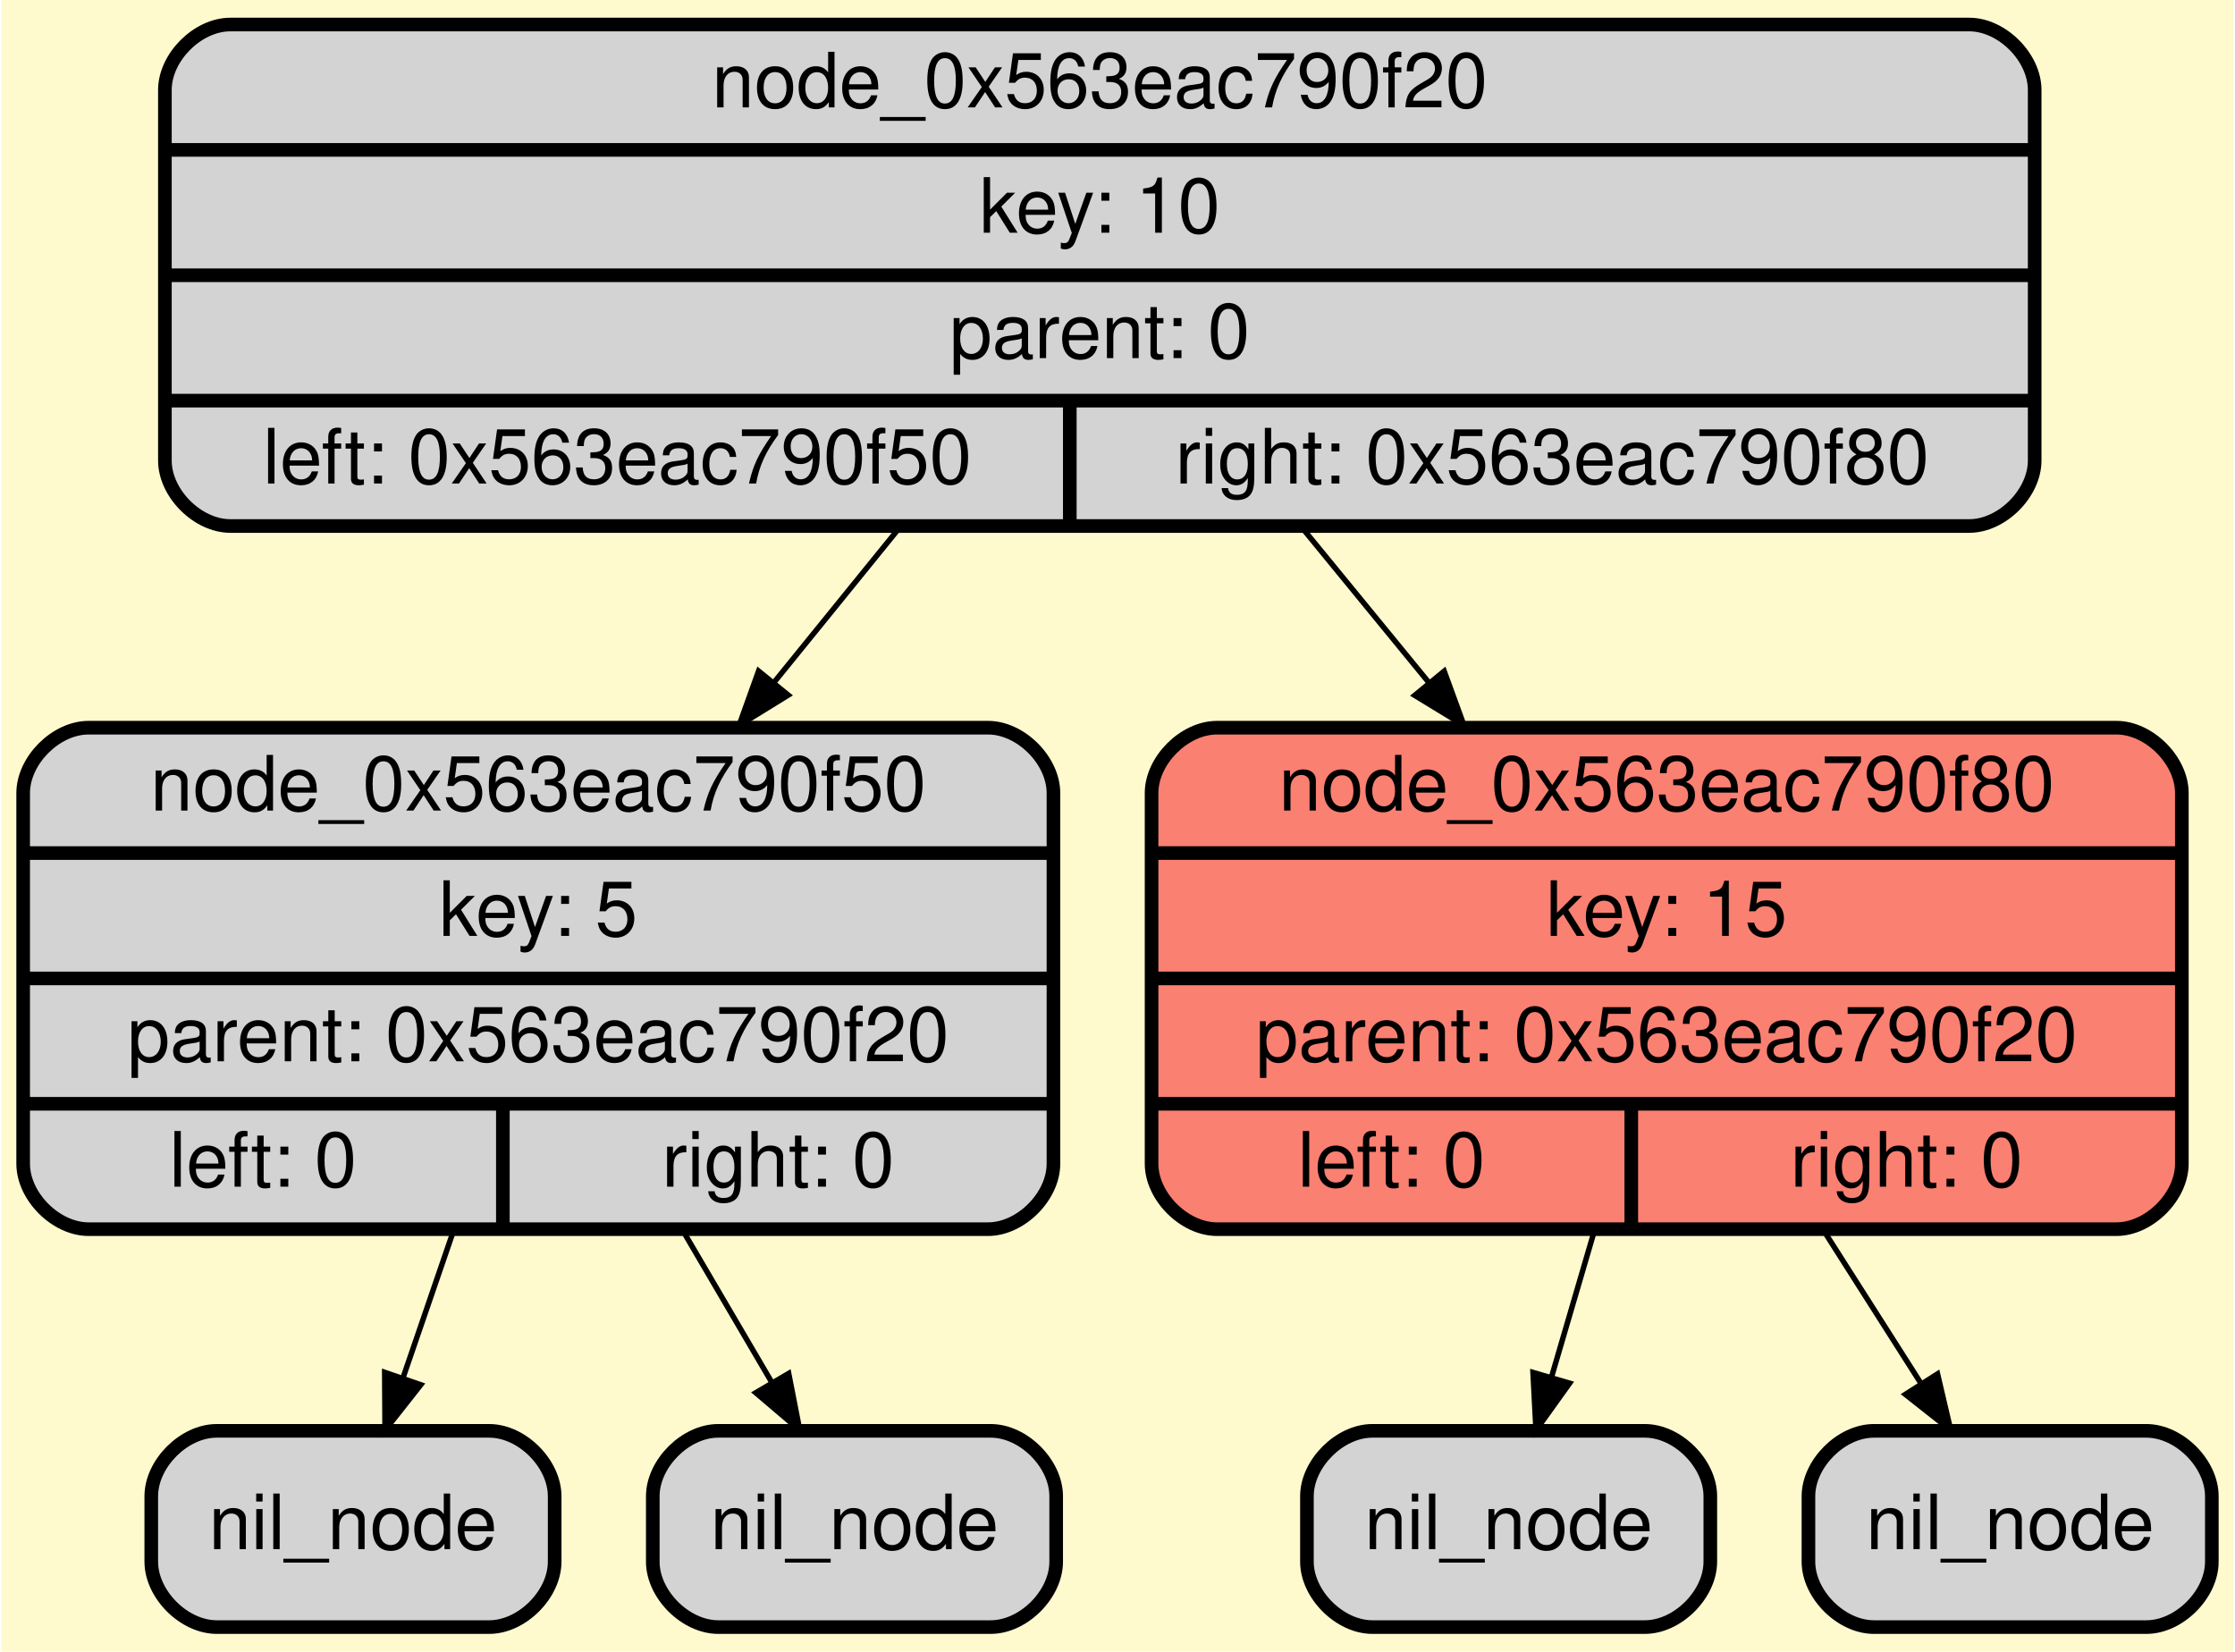
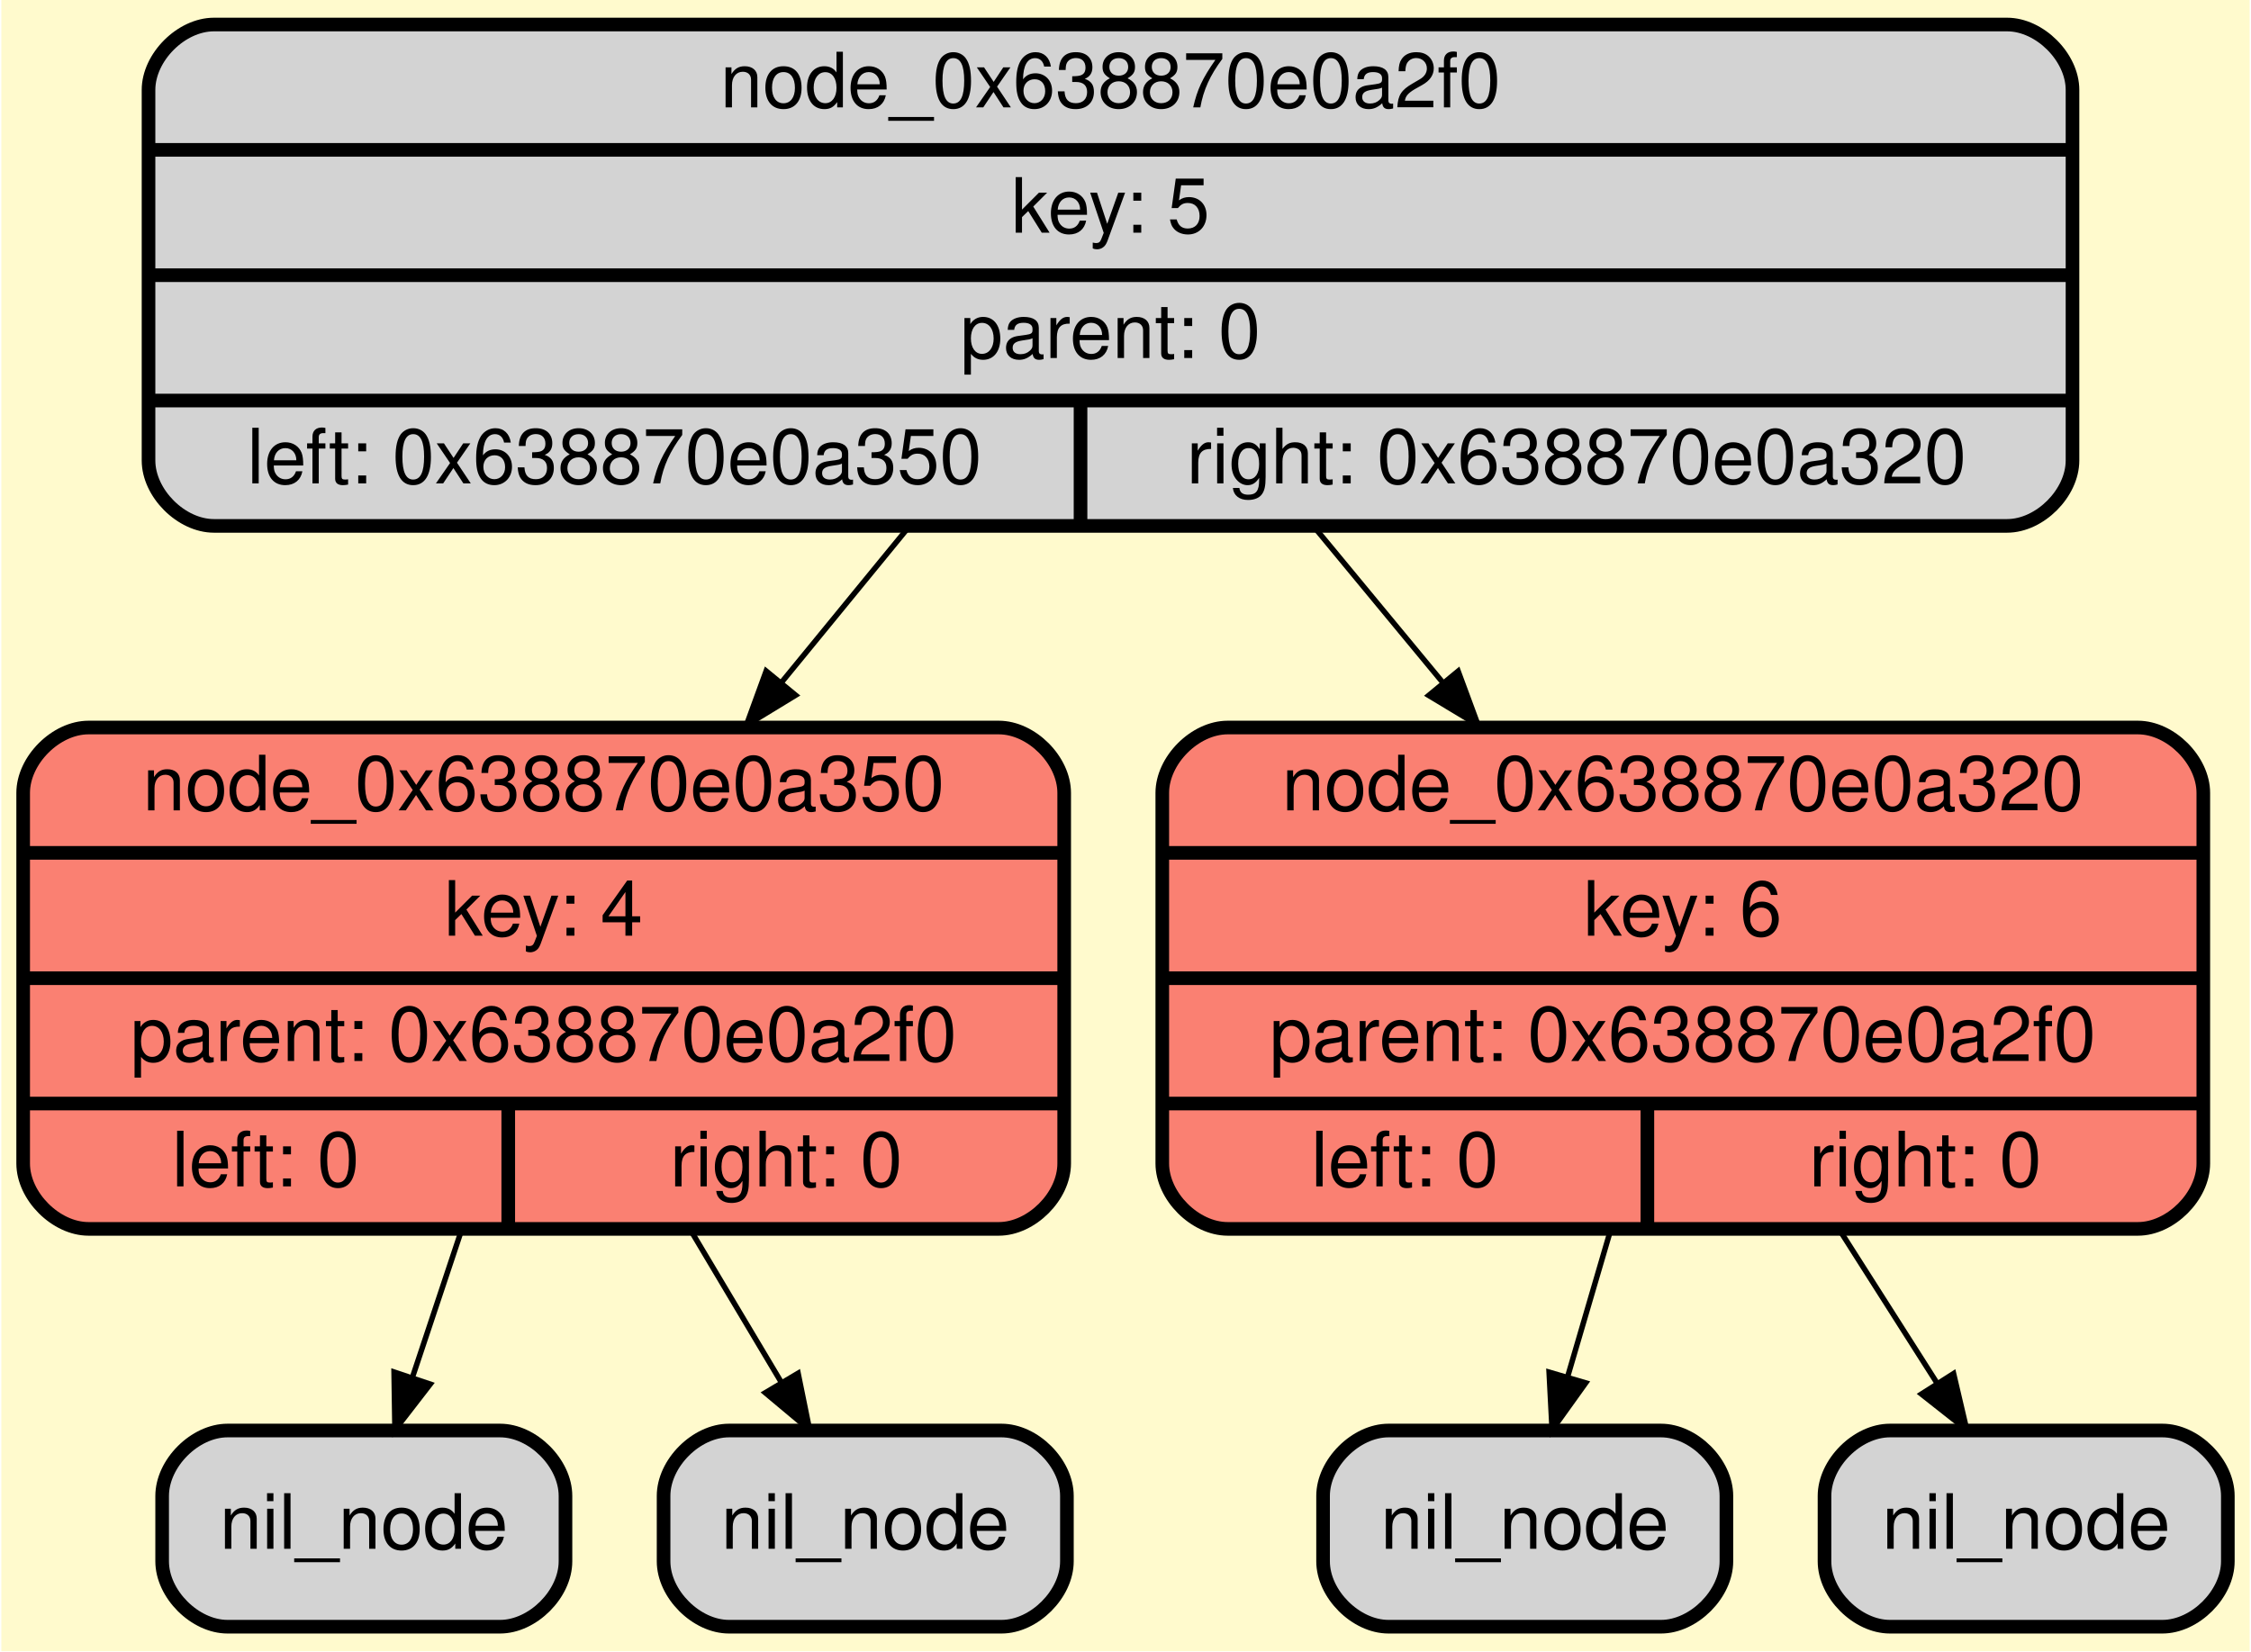
- <svg xmlns="http://www.w3.org/2000/svg" width="410pt" height="303pt" viewBox="0.00 0.00 409.50 303.00">
+ <svg xmlns="http://www.w3.org/2000/svg" width="413pt" height="303pt" viewBox="0.00 0.00 412.50 303.00">
  <g id="graph0" class="graph" transform="scale(1 1) rotate(0) translate(4 299)">
-     <polygon fill="lemonchiffon" stroke="transparent" points="-4,4 -4,-299 405.5,-299 405.5,4 -4,4" />
+     <polygon fill="lemonchiffon" stroke="transparent" points="-4,4 -4,-299 408.5,-299 408.5,4 -4,4" />
    <g id="node1" class="node">
-       <path fill="lightgray" stroke="#000000" stroke-width="2.5" d="M38,-202.5C38,-202.5 357,-202.5 357,-202.5 363,-202.5 369,-208.5 369,-214.5 369,-214.5 369,-282.5 369,-282.5 369,-288.5 363,-294.5 357,-294.5 357,-294.5 38,-294.5 38,-294.5 32,-294.5 26,-288.5 26,-282.5 26,-282.5 26,-214.5 26,-214.5 26,-208.5 32,-202.5 38,-202.5" />
-       <text text-anchor="middle" x="197.5" y="-279.3" font-family="Helvetica,sans-Serif" font-size="14.00" fill="#000000">node_0x563eac790f20</text>
-       <polyline fill="none" stroke="#000000" stroke-width="2.5" points="26,-271.5 369,-271.5 " />
-       <text text-anchor="middle" x="197.5" y="-256.3" font-family="Helvetica,sans-Serif" font-size="14.00" fill="#000000">key: 10</text>
-       <polyline fill="none" stroke="#000000" stroke-width="2.5" points="26,-248.5 369,-248.5 " />
-       <text text-anchor="middle" x="197.5" y="-233.3" font-family="Helvetica,sans-Serif" font-size="14.00" fill="#000000">parent: 0</text>
-       <polyline fill="none" stroke="#000000" stroke-width="2.5" points="26,-225.5 369,-225.5 " />
-       <text text-anchor="middle" x="109" y="-210.3" font-family="Helvetica,sans-Serif" font-size="14.00" fill="#000000">left: 0x563eac790f50</text>
-       <polyline fill="none" stroke="#000000" stroke-width="2.5" points="192,-202.5 192,-225.5 " />
-       <text text-anchor="middle" x="280.5" y="-210.3" font-family="Helvetica,sans-Serif" font-size="14.00" fill="#000000">right: 0x563eac790f80</text>
+       <path fill="lightgray" stroke="#000000" stroke-width="2.5" d="M35,-202.5C35,-202.5 364,-202.5 364,-202.5 370,-202.5 376,-208.5 376,-214.5 376,-214.5 376,-282.5 376,-282.5 376,-288.5 370,-294.5 364,-294.5 364,-294.5 35,-294.5 35,-294.5 29,-294.5 23,-288.5 23,-282.5 23,-282.5 23,-214.5 23,-214.5 23,-208.5 29,-202.5 35,-202.5" />
+       <text text-anchor="middle" x="199.5" y="-279.3" font-family="Helvetica,sans-Serif" font-size="14.00" fill="#000000">node_0x638870e0a2f0</text>
+       <polyline fill="none" stroke="#000000" stroke-width="2.5" points="23,-271.5 376,-271.5 " />
+       <text text-anchor="middle" x="199.5" y="-256.3" font-family="Helvetica,sans-Serif" font-size="14.00" fill="#000000">key: 5</text>
+       <polyline fill="none" stroke="#000000" stroke-width="2.5" points="23,-248.5 376,-248.5 " />
+       <text text-anchor="middle" x="199.5" y="-233.3" font-family="Helvetica,sans-Serif" font-size="14.00" fill="#000000">parent: 0</text>
+       <polyline fill="none" stroke="#000000" stroke-width="2.5" points="23,-225.5 376,-225.5 " />
+       <text text-anchor="middle" x="108.5" y="-210.3" font-family="Helvetica,sans-Serif" font-size="14.00" fill="#000000">left: 0x638870e0a350</text>
+       <polyline fill="none" stroke="#000000" stroke-width="2.5" points="194,-202.5 194,-225.5 " />
+       <text text-anchor="middle" x="285" y="-210.3" font-family="Helvetica,sans-Serif" font-size="14.00" fill="#000000">right: 0x638870e0a320</text>
    </g>
    <g id="node2" class="node">
-       <path fill="lightgray" stroke="#000000" stroke-width="2.5" d="M12,-73.5C12,-73.5 177,-73.5 177,-73.5 183,-73.5 189,-79.5 189,-85.5 189,-85.5 189,-153.5 189,-153.5 189,-159.5 183,-165.5 177,-165.5 177,-165.5 12,-165.5 12,-165.5 6,-165.5 0,-159.5 0,-153.5 0,-153.5 0,-85.5 0,-85.5 0,-79.5 6,-73.5 12,-73.5" />
-       <text text-anchor="middle" x="94.5" y="-150.3" font-family="Helvetica,sans-Serif" font-size="14.00" fill="#000000">node_0x563eac790f50</text>
-       <polyline fill="none" stroke="#000000" stroke-width="2.5" points="0,-142.5 189,-142.5 " />
-       <text text-anchor="middle" x="94.5" y="-127.3" font-family="Helvetica,sans-Serif" font-size="14.00" fill="#000000">key: 5</text>
-       <polyline fill="none" stroke="#000000" stroke-width="2.5" points="0,-119.5 189,-119.5 " />
-       <text text-anchor="middle" x="94.5" y="-104.3" font-family="Helvetica,sans-Serif" font-size="14.00" fill="#000000">parent: 0x563eac790f20</text>
-       <polyline fill="none" stroke="#000000" stroke-width="2.5" points="0,-96.5 189,-96.5 " />
-       <text text-anchor="middle" x="44" y="-81.3" font-family="Helvetica,sans-Serif" font-size="14.00" fill="#000000">left: 0</text>
-       <polyline fill="none" stroke="#000000" stroke-width="2.5" points="88,-73.5 88,-96.5 " />
-       <text text-anchor="middle" x="138.5" y="-81.3" font-family="Helvetica,sans-Serif" font-size="14.00" fill="#000000">right: 0</text>
+       <path fill="salmon" stroke="#000000" stroke-width="2.5" d="M12,-73.5C12,-73.5 179,-73.5 179,-73.5 185,-73.5 191,-79.5 191,-85.5 191,-85.5 191,-153.5 191,-153.5 191,-159.5 185,-165.5 179,-165.5 179,-165.5 12,-165.5 12,-165.5 6,-165.5 0,-159.5 0,-153.5 0,-153.5 0,-85.5 0,-85.5 0,-79.5 6,-73.5 12,-73.5" />
+       <text text-anchor="middle" x="95.5" y="-150.3" font-family="Helvetica,sans-Serif" font-size="14.00" fill="#000000">node_0x638870e0a350</text>
+       <polyline fill="none" stroke="#000000" stroke-width="2.5" points="0,-142.5 191,-142.5 " />
+       <text text-anchor="middle" x="95.5" y="-127.3" font-family="Helvetica,sans-Serif" font-size="14.00" fill="#000000">key: 4</text>
+       <polyline fill="none" stroke="#000000" stroke-width="2.5" points="0,-119.5 191,-119.5 " />
+       <text text-anchor="middle" x="95.5" y="-104.3" font-family="Helvetica,sans-Serif" font-size="14.00" fill="#000000">parent: 0x638870e0a2f0</text>
+       <polyline fill="none" stroke="#000000" stroke-width="2.5" points="0,-96.5 191,-96.5 " />
+       <text text-anchor="middle" x="44.5" y="-81.3" font-family="Helvetica,sans-Serif" font-size="14.00" fill="#000000">left: 0</text>
+       <polyline fill="none" stroke="#000000" stroke-width="2.5" points="89,-73.5 89,-96.5 " />
+       <text text-anchor="middle" x="140" y="-81.3" font-family="Helvetica,sans-Serif" font-size="14.00" fill="#000000">right: 0</text>
    </g>
    <g id="edge1" class="edge">
-       <path fill="none" stroke="black" d="M160.9,-202.37C153.4,-193.12 145.44,-183.31 137.73,-173.8" />
-       <polygon fill="black" stroke="black" points="140.35,-171.48 131.33,-165.92 134.91,-175.89 140.35,-171.48" />
+       <path fill="none" stroke="black" d="M162.54,-202.37C154.97,-193.12 146.93,-183.31 139.15,-173.8" />
+       <polygon fill="black" stroke="black" points="141.73,-171.43 132.69,-165.92 136.32,-175.87 141.73,-171.43" />
    </g>
    <g id="node3" class="node">
-       <path fill="salmon" stroke="#000000" stroke-width="2.5" d="M219,-73.5C219,-73.5 384,-73.5 384,-73.5 390,-73.5 396,-79.5 396,-85.5 396,-85.5 396,-153.5 396,-153.5 396,-159.5 390,-165.5 384,-165.5 384,-165.5 219,-165.5 219,-165.5 213,-165.5 207,-159.5 207,-153.5 207,-153.5 207,-85.5 207,-85.5 207,-79.5 213,-73.5 219,-73.5" />
-       <text text-anchor="middle" x="301.5" y="-150.3" font-family="Helvetica,sans-Serif" font-size="14.00" fill="#000000">node_0x563eac790f80</text>
-       <polyline fill="none" stroke="#000000" stroke-width="2.5" points="207,-142.5 396,-142.5 " />
-       <text text-anchor="middle" x="301.5" y="-127.3" font-family="Helvetica,sans-Serif" font-size="14.00" fill="#000000">key: 15</text>
-       <polyline fill="none" stroke="#000000" stroke-width="2.5" points="207,-119.5 396,-119.5 " />
-       <text text-anchor="middle" x="301.5" y="-104.3" font-family="Helvetica,sans-Serif" font-size="14.00" fill="#000000">parent: 0x563eac790f20</text>
-       <polyline fill="none" stroke="#000000" stroke-width="2.5" points="207,-96.5 396,-96.5 " />
-       <text text-anchor="middle" x="251" y="-81.3" font-family="Helvetica,sans-Serif" font-size="14.00" fill="#000000">left: 0</text>
-       <polyline fill="none" stroke="#000000" stroke-width="2.5" points="295,-73.5 295,-96.5 " />
-       <text text-anchor="middle" x="345.5" y="-81.3" font-family="Helvetica,sans-Serif" font-size="14.00" fill="#000000">right: 0</text>
+       <path fill="salmon" stroke="#000000" stroke-width="2.5" d="M221,-73.5C221,-73.5 388,-73.5 388,-73.5 394,-73.5 400,-79.5 400,-85.5 400,-85.5 400,-153.5 400,-153.5 400,-159.5 394,-165.5 388,-165.5 388,-165.5 221,-165.5 221,-165.5 215,-165.5 209,-159.5 209,-153.5 209,-153.5 209,-85.5 209,-85.5 209,-79.5 215,-73.5 221,-73.5" />
+       <text text-anchor="middle" x="304.5" y="-150.3" font-family="Helvetica,sans-Serif" font-size="14.00" fill="#000000">node_0x638870e0a320</text>
+       <polyline fill="none" stroke="#000000" stroke-width="2.5" points="209,-142.5 400,-142.5 " />
+       <text text-anchor="middle" x="304.5" y="-127.3" font-family="Helvetica,sans-Serif" font-size="14.00" fill="#000000">key: 6</text>
+       <polyline fill="none" stroke="#000000" stroke-width="2.5" points="209,-119.5 400,-119.5 " />
+       <text text-anchor="middle" x="304.5" y="-104.3" font-family="Helvetica,sans-Serif" font-size="14.00" fill="#000000">parent: 0x638870e0a2f0</text>
+       <polyline fill="none" stroke="#000000" stroke-width="2.5" points="209,-96.5 400,-96.5 " />
+       <text text-anchor="middle" x="253.5" y="-81.3" font-family="Helvetica,sans-Serif" font-size="14.00" fill="#000000">left: 0</text>
+       <polyline fill="none" stroke="#000000" stroke-width="2.5" points="298,-73.5 298,-96.5 " />
+       <text text-anchor="middle" x="349" y="-81.3" font-family="Helvetica,sans-Serif" font-size="14.00" fill="#000000">right: 0</text>
    </g>
    <g id="edge2" class="edge">
-       <path fill="none" stroke="black" d="M234.46,-202.37C242.03,-193.12 250.07,-183.31 257.85,-173.8" />
-       <polygon fill="black" stroke="black" points="260.68,-175.87 264.31,-165.92 255.27,-171.43 260.68,-175.87" />
+       <path fill="none" stroke="black" d="M236.81,-202.37C244.46,-193.12 252.57,-183.31 260.43,-173.8" />
+       <polygon fill="black" stroke="black" points="263.28,-175.85 266.95,-165.92 257.88,-171.39 263.28,-175.85" />
    </g>
    <g id="node4" class="node">
-       <path fill="lightgray" stroke="#000000" stroke-width="2.5" d="M35.5,-0.5C35.5,-0.5 85.5,-0.5 85.5,-0.5 91.5,-0.5 97.5,-6.5 97.5,-12.5 97.5,-12.5 97.5,-24.5 97.5,-24.5 97.5,-30.5 91.5,-36.5 85.5,-36.5 85.5,-36.5 35.5,-36.5 35.5,-36.5 29.5,-36.5 23.5,-30.5 23.5,-24.5 23.5,-24.5 23.5,-12.5 23.5,-12.5 23.5,-6.5 29.5,-0.5 35.5,-0.5" />
-       <text text-anchor="middle" x="60.5" y="-14.8" font-family="Helvetica,sans-Serif" font-size="14.00" fill="#000000">nil_node</text>
+       <path fill="lightgray" stroke="#000000" stroke-width="2.5" d="M37.5,-0.5C37.5,-0.5 87.5,-0.5 87.5,-0.5 93.5,-0.5 99.5,-6.5 99.5,-12.5 99.5,-12.5 99.5,-24.5 99.5,-24.5 99.5,-30.5 93.5,-36.5 87.5,-36.5 87.5,-36.5 37.5,-36.5 37.5,-36.5 31.5,-36.5 25.5,-30.5 25.5,-24.5 25.5,-24.5 25.5,-12.5 25.5,-12.5 25.5,-6.5 31.5,-0.5 37.5,-0.5" />
+       <text text-anchor="middle" x="62.5" y="-14.8" font-family="Helvetica,sans-Serif" font-size="14.00" fill="#000000">nil_node</text>
    </g>
    <g id="edge3" class="edge">
-       <path fill="none" stroke="black" d="M78.99,-73.35C75.8,-64.06 72.55,-54.58 69.67,-46.2" />
-       <polygon fill="black" stroke="black" points="72.94,-44.95 66.38,-36.63 66.32,-47.23 72.94,-44.95" />
+       <path fill="none" stroke="black" d="M80.45,-73.35C77.35,-64.06 74.19,-54.58 71.4,-46.2" />
+       <polygon fill="black" stroke="black" points="74.69,-45.01 68.21,-36.63 68.05,-47.23 74.69,-45.01" />
    </g>
    <g id="node5" class="node">
-       <path fill="lightgray" stroke="#000000" stroke-width="2.5" d="M127.5,-0.5C127.5,-0.5 177.5,-0.5 177.5,-0.5 183.5,-0.5 189.5,-6.5 189.5,-12.5 189.5,-12.5 189.5,-24.5 189.5,-24.5 189.5,-30.5 183.5,-36.5 177.5,-36.5 177.5,-36.5 127.5,-36.5 127.5,-36.5 121.5,-36.5 115.5,-30.5 115.5,-24.5 115.5,-24.5 115.5,-12.5 115.5,-12.5 115.5,-6.5 121.5,-0.5 127.5,-0.5" />
-       <text text-anchor="middle" x="152.5" y="-14.8" font-family="Helvetica,sans-Serif" font-size="14.00" fill="#000000">nil_node</text>
+       <path fill="lightgray" stroke="#000000" stroke-width="2.5" d="M129.5,-0.5C129.5,-0.5 179.5,-0.5 179.5,-0.5 185.5,-0.5 191.5,-6.5 191.5,-12.5 191.5,-12.5 191.5,-24.5 191.5,-24.5 191.5,-30.5 185.5,-36.5 179.5,-36.5 179.5,-36.5 129.5,-36.5 129.5,-36.5 123.5,-36.5 117.5,-30.5 117.5,-24.5 117.5,-24.5 117.5,-12.5 117.5,-12.5 117.5,-6.5 123.5,-0.5 129.5,-0.5" />
+       <text text-anchor="middle" x="154.5" y="-14.8" font-family="Helvetica,sans-Serif" font-size="14.00" fill="#000000">nil_node</text>
    </g>
    <g id="edge4" class="edge">
-       <path fill="none" stroke="black" d="M120.95,-73.35C126.57,-63.76 132.32,-53.95 137.34,-45.38" />
-       <polygon fill="black" stroke="black" points="140.43,-47.03 142.46,-36.63 134.39,-43.49 140.43,-47.03" />
+       <path fill="none" stroke="black" d="M122.41,-73.35C128.12,-63.76 133.97,-53.95 139.08,-45.38" />
+       <polygon fill="black" stroke="black" points="142.18,-47.01 144.29,-36.63 136.16,-43.43 142.18,-47.01" />
    </g>
    <g id="node6" class="node">
-       <path fill="lightgray" stroke="#000000" stroke-width="2.5" d="M247.5,-0.5C247.5,-0.5 297.5,-0.5 297.5,-0.5 303.5,-0.5 309.5,-6.5 309.5,-12.5 309.5,-12.5 309.5,-24.5 309.5,-24.5 309.5,-30.5 303.5,-36.5 297.5,-36.5 297.5,-36.5 247.5,-36.5 247.5,-36.5 241.5,-36.5 235.5,-30.5 235.5,-24.5 235.5,-24.5 235.5,-12.5 235.5,-12.5 235.5,-6.5 241.5,-0.5 247.5,-0.5" />
-       <text text-anchor="middle" x="272.5" y="-14.8" font-family="Helvetica,sans-Serif" font-size="14.00" fill="#000000">nil_node</text>
+       <path fill="lightgray" stroke="#000000" stroke-width="2.5" d="M250.5,-0.5C250.5,-0.5 300.5,-0.5 300.5,-0.5 306.5,-0.5 312.5,-6.5 312.5,-12.5 312.5,-12.5 312.5,-24.5 312.5,-24.5 312.5,-30.5 306.5,-36.5 300.5,-36.5 300.5,-36.5 250.5,-36.5 250.5,-36.5 244.5,-36.5 238.5,-30.5 238.5,-24.5 238.5,-24.5 238.5,-12.5 238.5,-12.5 238.5,-6.5 244.5,-0.5 250.5,-0.5" />
+       <text text-anchor="middle" x="275.5" y="-14.8" font-family="Helvetica,sans-Serif" font-size="14.00" fill="#000000">nil_node</text>
    </g>
    <g id="edge5" class="edge">
-       <path fill="none" stroke="black" d="M288.27,-73.35C285.58,-64.17 282.84,-54.79 280.4,-46.48" />
-       <polygon fill="black" stroke="black" points="283.69,-45.24 277.52,-36.63 276.97,-47.21 283.69,-45.24" />
+       <path fill="none" stroke="black" d="M291.27,-73.35C288.58,-64.17 285.84,-54.79 283.4,-46.48" />
+       <polygon fill="black" stroke="black" points="286.69,-45.24 280.52,-36.63 279.97,-47.21 286.69,-45.24" />
    </g>
    <g id="node7" class="node">
-       <path fill="lightgray" stroke="#000000" stroke-width="2.5" d="M339.5,-0.5C339.5,-0.5 389.5,-0.5 389.5,-0.5 395.5,-0.5 401.5,-6.5 401.5,-12.5 401.5,-12.5 401.5,-24.5 401.5,-24.5 401.5,-30.5 395.5,-36.5 389.5,-36.5 389.5,-36.5 339.5,-36.5 339.5,-36.5 333.5,-36.5 327.5,-30.5 327.5,-24.5 327.5,-24.5 327.5,-12.5 327.5,-12.5 327.5,-6.5 333.5,-0.5 339.5,-0.5" />
-       <text text-anchor="middle" x="364.5" y="-14.8" font-family="Helvetica,sans-Serif" font-size="14.00" fill="#000000">nil_node</text>
+       <path fill="lightgray" stroke="#000000" stroke-width="2.5" d="M342.5,-0.5C342.5,-0.5 392.5,-0.5 392.5,-0.5 398.5,-0.5 404.5,-6.5 404.5,-12.5 404.5,-12.5 404.5,-24.5 404.5,-24.5 404.5,-30.5 398.5,-36.5 392.5,-36.5 392.5,-36.5 342.5,-36.5 342.5,-36.5 336.5,-36.5 330.5,-30.5 330.5,-24.5 330.5,-24.5 330.5,-12.5 330.5,-12.5 330.5,-6.5 336.5,-0.5 342.5,-0.5" />
+       <text text-anchor="middle" x="367.5" y="-14.8" font-family="Helvetica,sans-Serif" font-size="14.00" fill="#000000">nil_node</text>
    </g>
    <g id="edge6" class="edge">
-       <path fill="none" stroke="black" d="M330.23,-73.35C336.4,-63.66 342.71,-53.74 348.2,-45.11" />
-       <polygon fill="black" stroke="black" points="351.18,-46.95 353.6,-36.63 345.28,-43.19 351.18,-46.95" />
+       <path fill="none" stroke="black" d="M333.23,-73.35C339.4,-63.66 345.71,-53.74 351.2,-45.11" />
+       <polygon fill="black" stroke="black" points="354.18,-46.95 356.6,-36.63 348.28,-43.19 354.18,-46.95" />
    </g>
  </g>
</svg>
